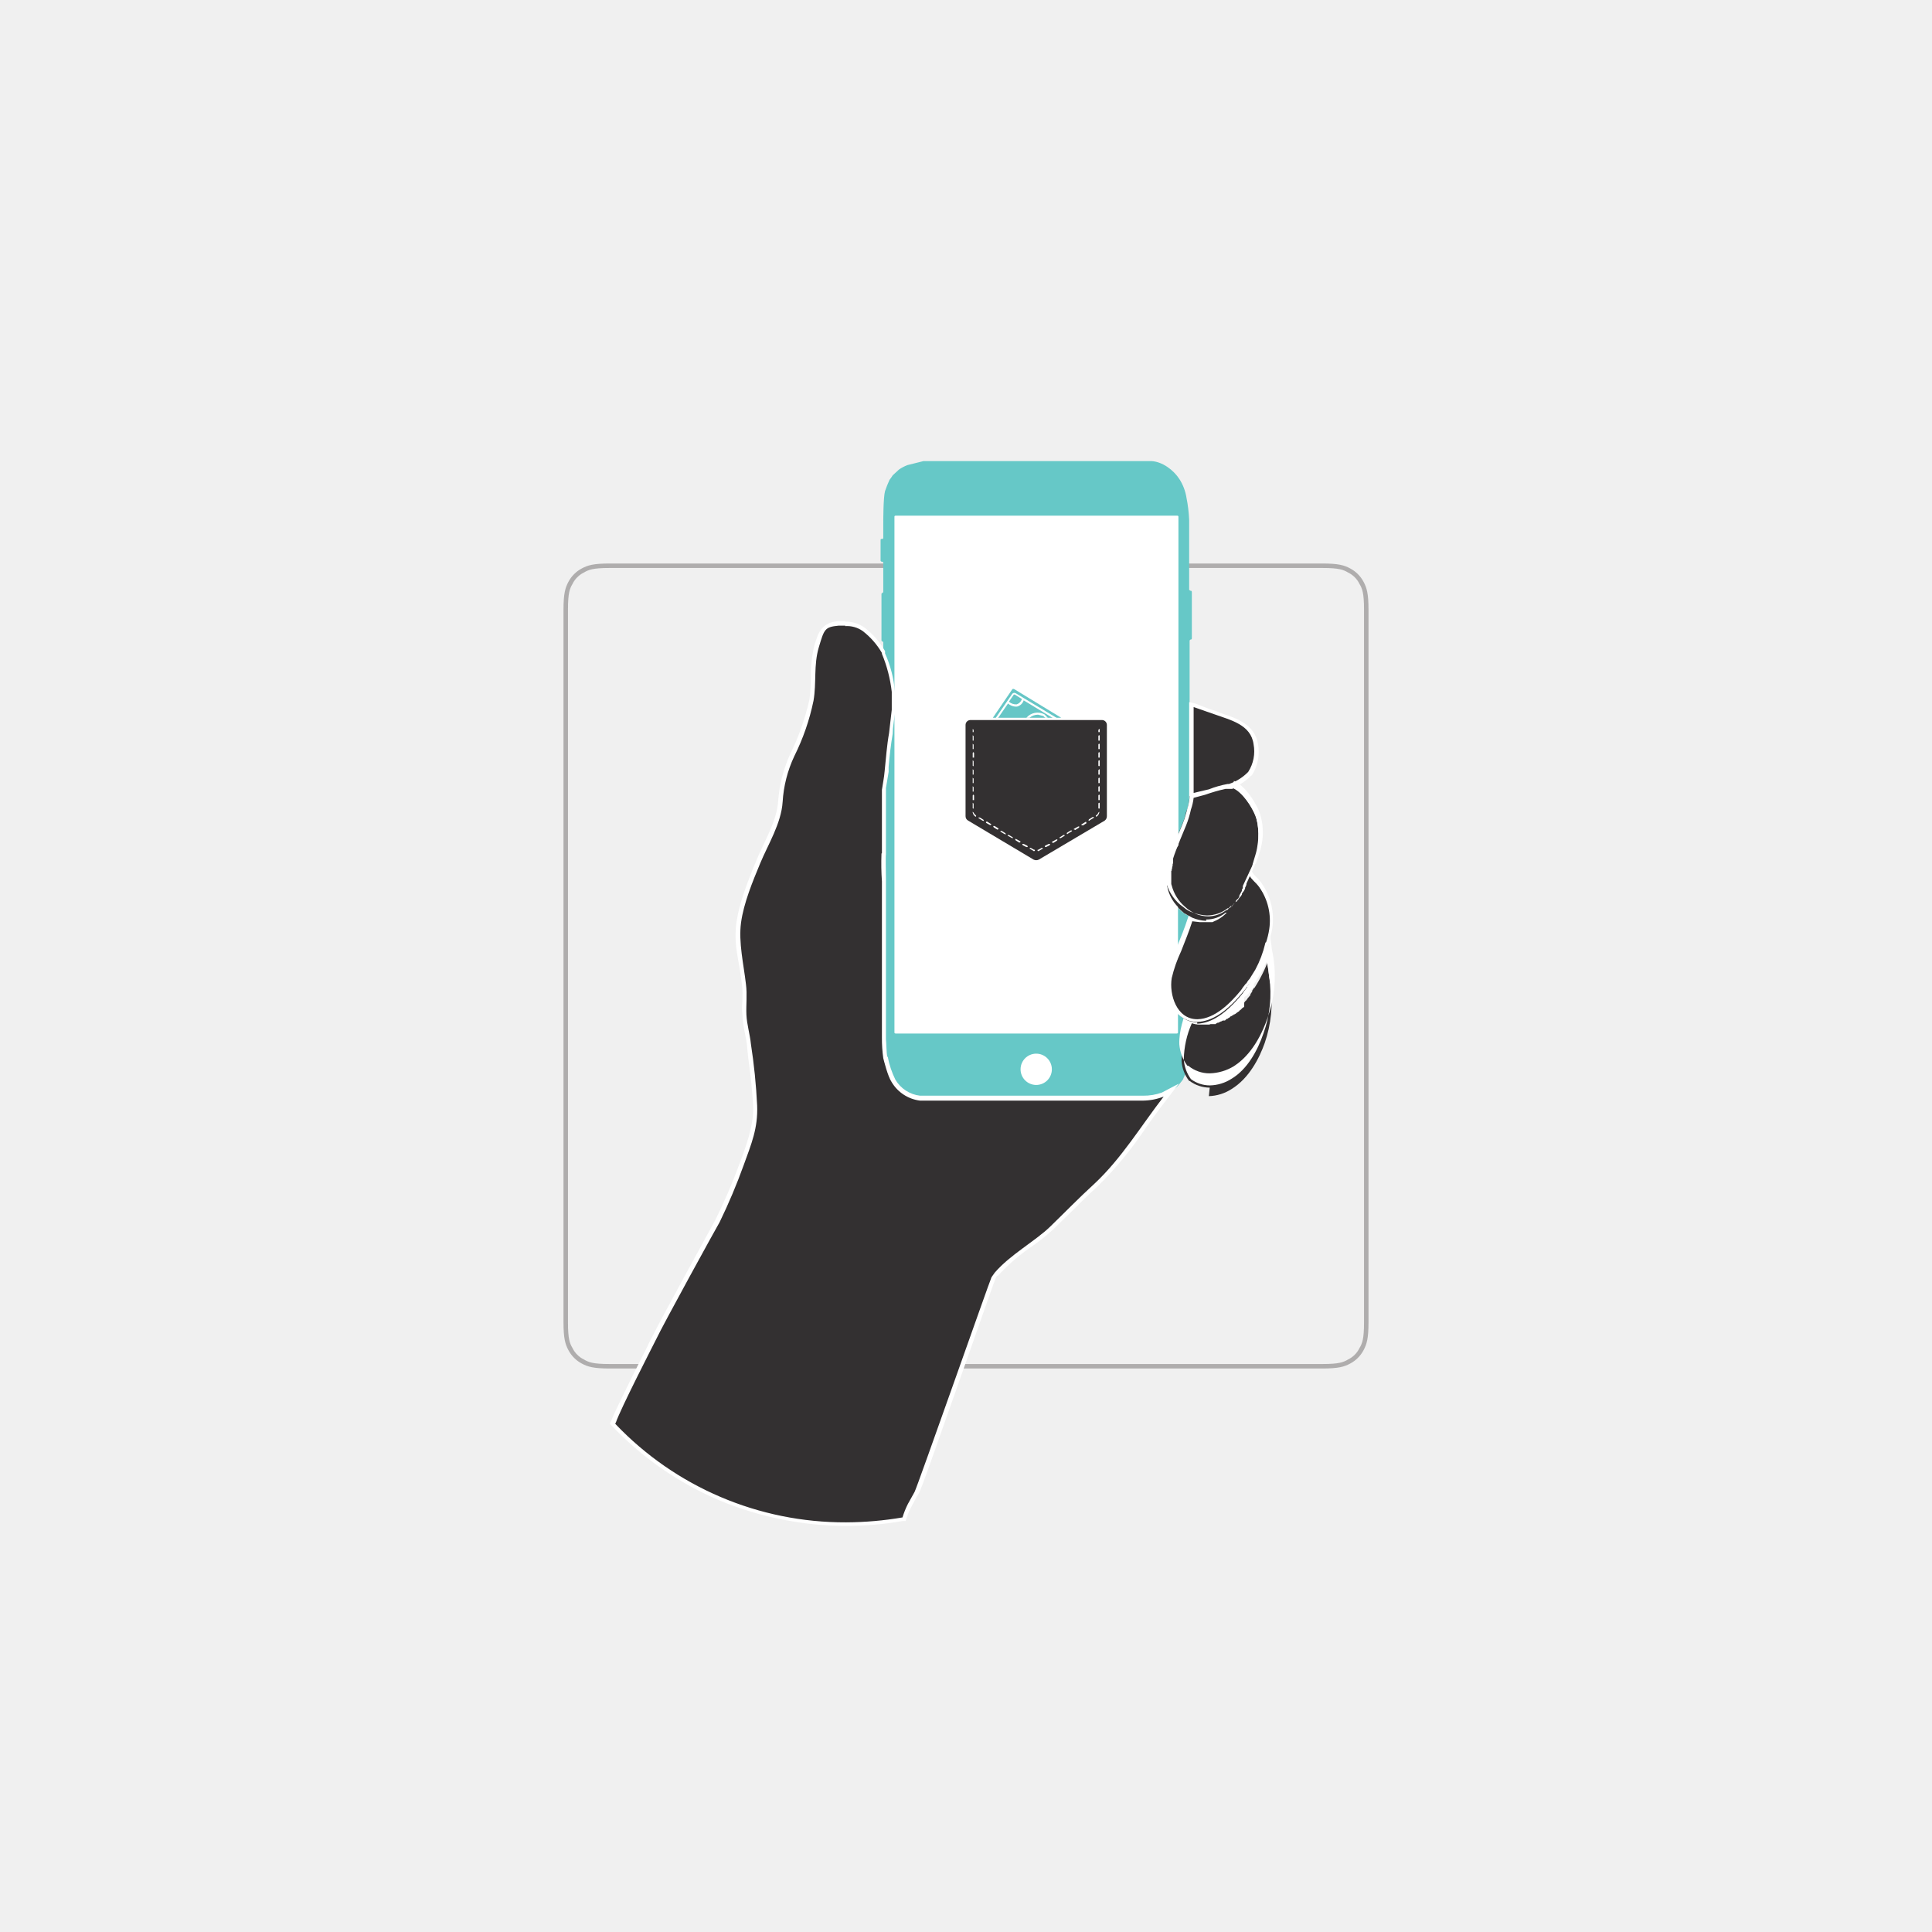
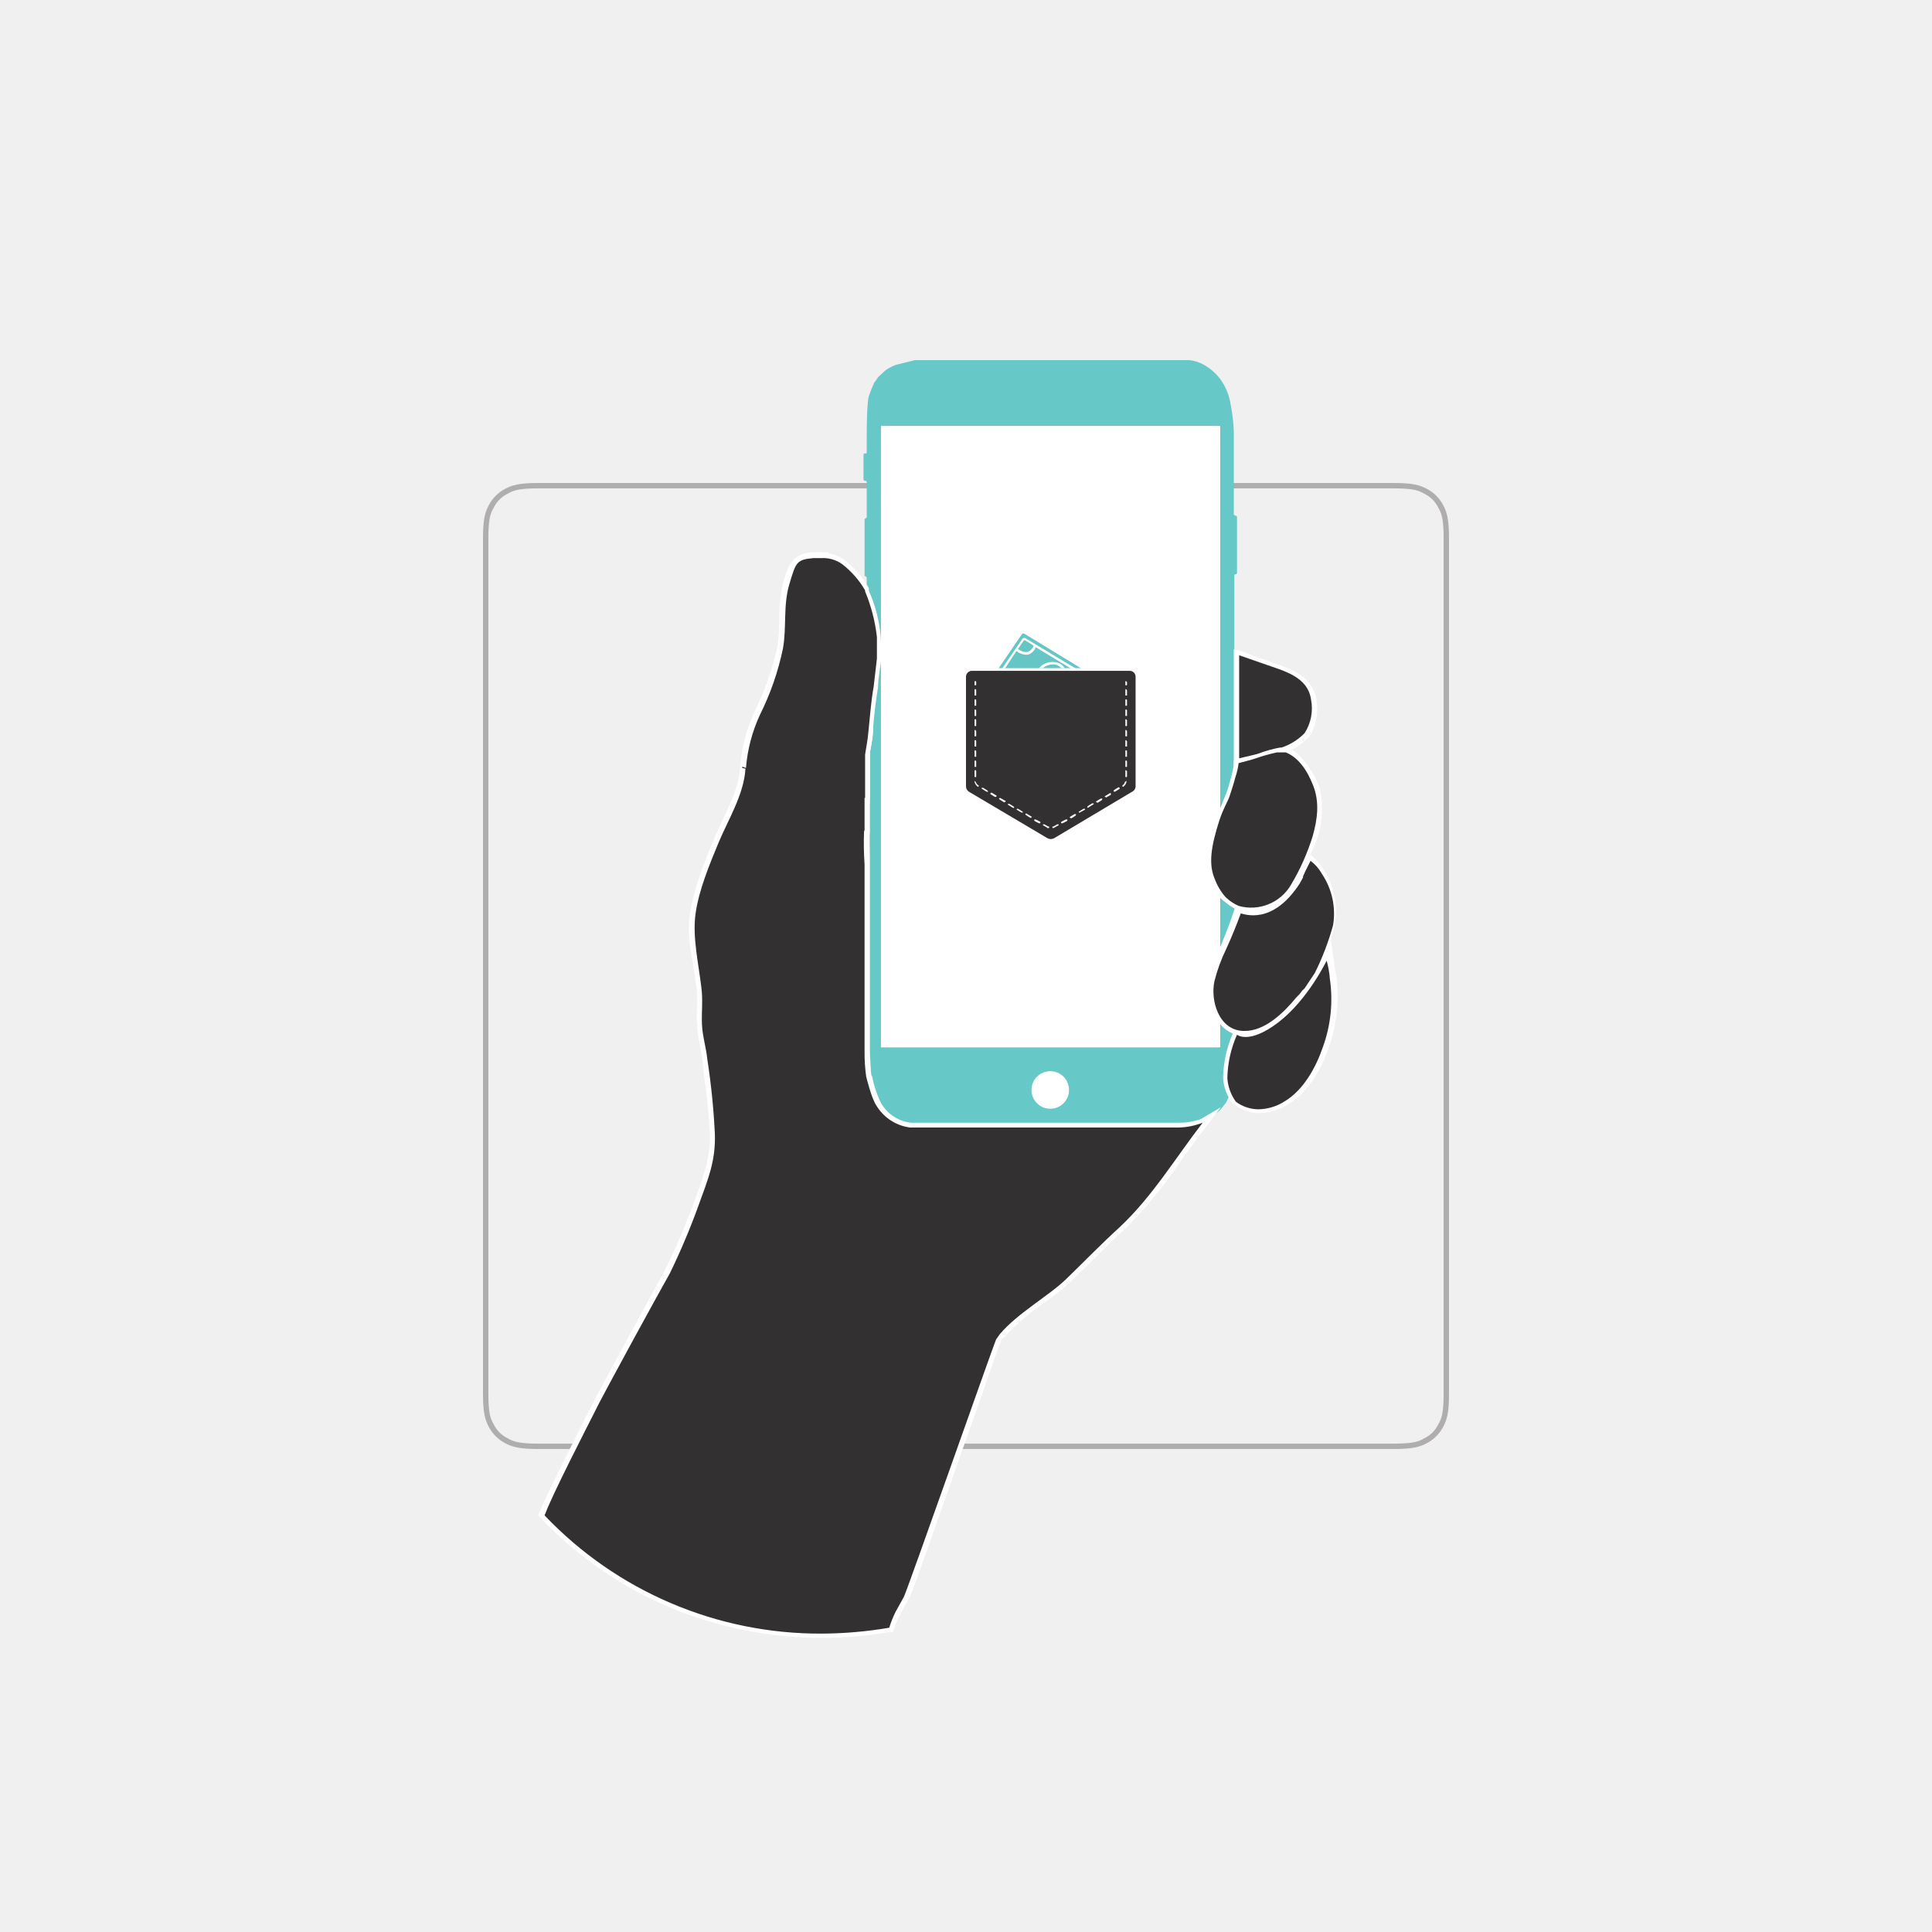
- <svg xmlns="http://www.w3.org/2000/svg" viewBox="0 0 432 432">
-   <path d="M301.9,127.1c-1.3-.7-2.6-1.1-6.2-1.1H136.3c-3.6,0-4.9.4-6.2,1.1a7.2,7.2,0,0,0-3,3c-.7,1.3-1.1,2.6-1.1,6.2V295.7c0,3.6.4,4.9,1.1,6.2a7.2,7.2,0,0,0,3,3c1.3.7,2.6,1.1,6.2,1.1H295.7c3.6,0,4.9-.4,6.2-1.1a7.2,7.2,0,0,0,3-3c.7-1.3,1.1-2.6,1.1-6.2V136.3c0-3.6-.4-4.9-1.1-6.2A7.2,7.2,0,0,0,301.9,127.1ZM305,295.7c0,3.7-.4,4.7-1,5.7a5.5,5.5,0,0,1-2.6,2.6c-1,.6-2,1-5.7,1H136.3c-3.7,0-4.7-.4-5.7-1a5.5,5.5,0,0,1-2.6-2.6c-.6-1-1-2-1-5.7V136.3c0-3.7.4-4.7,1-5.7a5.5,5.5,0,0,1,2.6-2.6c1-.6,2-1,5.7-1H295.7c3.7,0,4.7.4,5.7,1a5.5,5.5,0,0,1,2.6,2.6c.6,1,1,2,1,5.7Z" style="fill:#afadad" />
-   <path d="M265.9,131.9V116.3h0a32.1,32.1,0,0,0-.6-5,10.8,10.8,0,0,0-1.6-4.2c-1.3-2-3.8-3.9-6.3-4H206.5l-3.6.9a8.9,8.9,0,0,0-1.9,1l-1.4,1.3a8.6,8.6,0,0,1-.7,1,25.5,25.5,0,0,0-1,2.5c-.4,1.4-.4,6.6-.4,7.8h0v2.7a.2.2,0,0,1-.2.2h-.2a.2.2,0,0,0-.2.2v4.7l.2.2h.2c.1,0,.2.1.2.3v6.5l-.2.2h0a.2.2,0,0,0-.2.2v10.4a.2.2,0,0,0,.2.2h0l.2.2v2.1h.1a27.9,27.9,0,0,1,2.1,8.5,33.6,33.6,0,0,1-.4,8.4c-.5,3.1-.8,6.2-1.1,9.4l-.6,4.1h-.1v55.4c.1,0,.1,3.3.4,4.6a25.7,25.7,0,0,0,1.9,5.5,8.8,8.8,0,0,0,6.2,4h49.9a12.4,12.4,0,0,0,4.8-.9h.1a4.6,4.6,0,0,0,1.6-1.1,5.7,5.7,0,0,0,1.4-1.3l.7-.9.3-.7c.1-.3.3-.5.4-.8v-.2a5.5,5.5,0,0,1-.6-2.7,15.1,15.1,0,0,1,1.3-6.3h0v-2.8c-1.5-.9-2.7-3.9-3-4.9a10.9,10.9,0,0,1,.3-6.2c.7-2.2,2-4.1,2.8-6.3h0v-5.5c0-.2-.1-.2-.2-.3a1.8,1.8,0,0,1-.9-.4,9.6,9.6,0,0,1-3.9-5.8,12,12,0,0,1,1.7-8,31.4,31.4,0,0,0,2.5-4.4c.8-1.8.4-3.7.7-5.6,0-.3,0-.4.1-.5h0V143.2l.2-.2h.1c.1,0,.2-.1.2-.3V132.4c0-.2-.1-.3-.2-.3h-.1Z" style="fill:#66c8c7" />
-   <circle cx="231.7" cy="239.1" r="3.5" style="fill:#fff" />
-   <path d="M270.5,243.2a7.6,7.6,0,0,1-4.5-1.5h-.1a8.1,8.1,0,0,1-1.7-4.5,21.1,21.1,0,0,1,1.9-8.4l.2-.4h.4l1.5.3h2.1c.1,0,.2,0,.2-.1h2l.5-.2h.1l.3-.2h.5l.2-.2.2-.2h.2l.2-.2.4-.3.3-.3.4-.3.3-.3h.1l.3-.4.4-.3.3-.3.3-.4.3-.3.4-.5.3-.4c.1,0,.3-.3.3-.3l.2-.3.6-.7v-.2l.4-.6v-.2l.4-.6h.1a32.4,32.4,0,0,0,2.2-4l.7-1.6.2,1.7c.1.5.1,1,.2,1.5l.3,1.7a28.4,28.4,0,0,1-1.3,13c-1.2,3.4-3.5,7.9-7.4,10.3a9.9,9.9,0,0,1-5.1,1.6Z" style="fill:#333031" />
-   <path d="M283.3,215.2a30.6,30.6,0,0,1,.5,3.2,26.1,26.1,0,0,1-1.3,12.7c-1.3,3.8-3.6,8-7.1,10.1a9.3,9.3,0,0,1-4.9,1.5,7.1,7.1,0,0,1-4.2-1.4,8.4,8.4,0,0,1-1.6-4.4,20.8,20.8,0,0,1,1.8-8.1,5.1,5.1,0,0,0,1.7.3h2.3c0-.1.1-.1.2-.1h1.1a.1.1,0,0,1,.1-.1l.3-.2h.2l.3-.2c.1,0,.1,0,.1-.1l.4-.2h.1l.3-.2h.4l.2-.2h.2l.2-.2h.2l.2-.2c.1,0,.1-.1.2-.2h.2l.2-.2h.2a.2.2,0,0,1,.2-.2h.1l.4-.3h0l.4-.3h.1l.2-.3h.1l.2-.2.2-.2.2-.2h.1l.2-.2V223l.2-.2h.1l.2-.2h.1l.2-.3h.1l.2-.3.6-.8h.1l.4-.6V220l.5-.6v-.2a19.4,19.4,0,0,0,2.2-4m.5-3.6-1.4,3.2a18.6,18.6,0,0,1-2.1,3.9h-.1a2.1,2.1,0,0,1-.4.6h-.1a2.1,2.1,0,0,1-.4.6h-.1l-.5.7-.3.3h-.1l-.2.2H278v.2h-.1l-.2.2h-.1l-.2.2-.2.2v.2h-.2a.2.2,0,0,1-.2.2h-.1c-.1,0-.1.1-.2.2h-.1l-.4.3h0l-.3.3h-.1l-.3.3H275a.2.2,0,0,0-.2.2h-.2l-.2.2h-.2l-.2.2h-.9l-.3.2h-.1l-.4.2h0l-.4.2h-3.7l-1.3-.2-.9-.3-.4.8c-.9,2.6-2,5.5-1.9,8.6a9.2,9.2,0,0,0,1.8,4.8h.2a7.4,7.4,0,0,0,4.8,1.7,10.9,10.9,0,0,0,5.4-1.6c2.2-1.4,5.3-4.4,7.5-10.7a27.8,27.8,0,0,0,1.4-13.2l-.3-1.7a7.8,7.8,0,0,1-.2-1.4l-.5-3.5Z" style="fill:#fff" />
-   <path d="M266.4,157.4l.6.2,3.5,1.2,1.2.5,1.3.4c3.3,1.2,7.2,2.5,7.8,6.6a9.3,9.3,0,0,1-1.3,6.6h-.1a12.6,12.6,0,0,1-4.4,2.8h-.4a21.4,21.4,0,0,0-3.4.9l-.7.2-3.5.9h-.6Z" style="fill:#333031" />
-   <path d="M266.9,158.1l4.6,1.6c3.6,1.3,8.2,2.3,8.8,6.7a8.5,8.5,0,0,1-1.2,6.2,10.8,10.8,0,0,1-4.3,2.7h-.3a22.1,22.1,0,0,0-4.2,1.2l-3.4.8V158.1m-1-1.3v21.8l1.2-.2,3.5-.9.7-.2a21.9,21.9,0,0,1,3.4-1h.5a11.7,11.7,0,0,0,4.6-2.9h.1a9.8,9.8,0,0,0,1.4-7c-.7-4.4-4.8-5.8-8.2-6.9l-1.2-.5-1.3-.4-3.4-1.3-1.3-.3Z" style="fill:#fff" />
-   <path d="M267.7,228.6a5.7,5.7,0,0,1-4.3-2,10.3,10.3,0,0,1-1.8-7.8,22.4,22.4,0,0,1,1.6-5,11.7,11.7,0,0,0,.5-1.1c.9-2.3,1.7-4.4,2.5-6.7v-.4h.5l1.6.3h.3v0h2.6c2.6-1.1,4.3-3.7,5.4-5.9l.6-1.1v-.2a3.6,3.6,0,0,1,.4-.9l.4-.9.5-1.2.4-.8.5.8a5.3,5.3,0,0,0,1.2,1.5,7.5,7.5,0,0,1,1.2,1.4,13,13,0,0,1,2.3,9.6,19.8,19.8,0,0,1-.6,2.6l-.2.6h-.2a21.4,21.4,0,0,1-2.2,5.9,15.9,15.9,0,0,1-1.3,2.2l-.4-.2.4.3-.7.9v.2l-.7.9h0l-.4.6c-3.6,4.4-6.9,6.6-10.1,6.7Z" style="fill:#333031" />
-   <path d="M279.2,195.5c.5,1,1.9,2.1,2.4,2.9a13,13,0,0,1,2.2,9.4,17.4,17.4,0,0,1-.7,2.9c-.1,0-.2.1-.2.3a23.9,23.9,0,0,1-2.2,5.8h0l-1.3,2.1h0a3.6,3.6,0,0,0-.7,1h-.1l-.7.9h0l-.4.6c-2.3,2.8-5.8,6.4-9.7,6.5h-.1c-4.6,0-6.3-5.5-5.7-9.2a30.4,30.4,0,0,1,2.1-6c.9-2.3,1.8-4.5,2.5-6.7l1.7.2h2.8l.4-.2c2.7-1.1,4.4-3.6,5.7-6.1l.5-1.1v-.2l.4-.9h0a20,20,0,0,1,1-2.1m-.2-2-.7,1.6a6.1,6.1,0,0,0-.5,1.2l-.5.9a3.6,3.6,0,0,1-.4.9h-.1a3.1,3.1,0,0,1-.5,1c-2.1,4.1-3.9,5.2-5.2,5.7h-2.7a8,8,0,0,1-1.5-.3l-.9-.2-.3.9c-.7,2.2-1.6,4.4-2.5,6.6a6.1,6.1,0,0,1-.5,1.2,26.6,26.6,0,0,0-1.6,5,10.5,10.5,0,0,0,2,8.2,6,6,0,0,0,4.6,2.2h.1c3.3-.1,6.7-2.3,10.4-6.9l.5-.6.7-1h.1l.7-1h0l1.3-2.2a25.6,25.6,0,0,0,2.3-5.9h.1v-.7a13.4,13.4,0,0,0,.7-2.7,14,14,0,0,0-2.4-10,7.5,7.5,0,0,0-1.2-1.4A5.3,5.3,0,0,1,280,195l-1-1.5Z" style="fill:#fff" />
-   <path d="M269.7,205.9a8.7,8.7,0,0,1-3.1-.7l-1.8-1-.8-.7a9.5,9.5,0,0,1-3-4.9.6.6,0,0,0-.1-.4v-.4h0V195c.1,0,.1-.4.1-.4v-.3a2.3,2.3,0,0,1,.1-.4v-.3a2.3,2.3,0,0,0,.1-.4v-.8a2247732400877.4,2247732400877.4,0,0,0,.2-.6c.7-2,2.7-6.9,2.9-7.4a11.3,11.3,0,0,0,.8-2.4,3.6,3.6,0,0,1,.4-1.1,17.2,17.2,0,0,0,.5-2.6V178h.3l2.6-.7.8-.3,3.8-1h.3l1-.2h.6c2.4,1.1,4.5,4.5,5.3,6.5s1,5.9.1,9.1l-.3,1a5.8,5.8,0,0,0-.5,1.4h0a27.2,27.2,0,0,0-1.1,2.5l-.9,2v.2l-.2.3-.2.4v.2l-.3.6v.2l-.2.4v.2l-.3.5h-.1l-.4.5v.2l-.3.4h-.1l-.5.5v.2l-.4.3v.2l-.5.5H274a6.6,6.6,0,0,1-4.3,1.5Z" style="fill:#333031" />
-   <path d="M275.6,176.2c2.2.9,4.3,4.2,5.1,6.2s1,5.6,0,8.8c-.2.7-.5,1.6-.7,2.4l-2.1,4.5v.5l-.2.3v.3l-.3.5a.3.3,0,0,1-.1.2l-.2.4v.2l-.3.5h-.1l-.4.5v.2l-.3.4h-.1l-.4.5h-.1l-.4.4h-.1l-.5.5h-.2a6.7,6.7,0,0,1-4,1.4,7.2,7.2,0,0,1-2.9-.6h0a9.5,9.5,0,0,1-1.7-1h0l-.7-.6a9.3,9.3,0,0,1-2.9-4.7c0-.1-.1-.2-.1-.4V196h0v-.3h0v-1h.1v-.3h0c0-.1.1-.2.1-.3h0v-.2h0c0-.1.1-.2.1-.3h0v-.3h0c0-.1.1-.2.1-.4h0V192c.6-2,2.7-6.9,2.9-7.4a21.5,21.5,0,0,0,1.1-3.6,12.2,12.2,0,0,0,.6-2.6l2.6-.7a38.1,38.1,0,0,1,4.5-1.3h1.7m.1-1h-.6l-1,.2h-.3l-3.8,1.1-.9.3-2.5.6h-.7v.7a13.7,13.7,0,0,1-.5,2.5l-.3,1.1a16.9,16.9,0,0,1-.8,2.4c-.2.5-2.3,5.4-2.9,7.5-.1,0-.1.1-.1.2h0a.4.4,0,0,0-.1.3h0c-.1.1-.1.2-.1.4h-.1v.3h-.1v.3h-.1v.3h0a.4.4,0,0,0-.1.3h0v.3h0v.3h-.1v.3h0v.2h0v.2c-.1,0-.1.1-.1.2h0v.4h0v.2h0v.3h0a.8.8,0,0,0,.1.4v.4a10,10,0,0,0,3.2,5.2l.8.6a5.2,5.2,0,0,0,1.9,1.1h0a9.8,9.8,0,0,0,3.3.7,7.6,7.6,0,0,0,4.6-1.6h.2l.5-.5h.2l.4-.4h.1l.5-.6h.1l.3-.4h0a.1.1,0,0,0,.1-.1l.4-.6h.1l.3-.5v-.2l.3-.4h0a.1.1,0,0,1,.1-.1l.3-.6v-.2h0l.2-.4c0-.1.1-.2.1-.3v-.2h0l.9-2a27.2,27.2,0,0,0,1.1-2.5h.1a12.1,12.1,0,0,1,.5-1.4l.3-1a13.8,13.8,0,0,0-.1-9.4c-.9-2.1-3.1-5.6-5.6-6.7Z" style="fill:#fff" />
-   <path d="M189.2,341a71.7,71.7,0,0,1-52-22.2l-.2-.2a4.2,4.2,0,0,0,.2-.6c.9-2.5,5.6-11.9,7.9-16.4a20.7,20.7,0,0,0,1.1-2.2c1.6-3.2,13.6-25.1,14.3-26.2,1.7-3.8,3.8-8.2,5.4-12.8a7.5,7.5,0,0,0,.5-1.6c1.4-3.8,2.6-7.1,2.4-11.5a99,99,0,0,0-1-10.7l-.3-3a27.4,27.4,0,0,0-.5-2.8c-.2-1.2-.5-2.5-.6-3.8v-2.9a25.4,25.4,0,0,0,0-3.9l-.6-3.5c-.5-3.5-1.1-7-.6-10.4s2.3-8.3,3.8-12.1a5,5,0,0,0,.5-1.3l1.8-4c1.5-3,3-6.2,3.2-9.6a29.7,29.7,0,0,1,2.7-10.3c1.6-3.7,3.5-8.1,4.2-12.3a29.2,29.2,0,0,0,.4-5.1,27.6,27.6,0,0,1,.8-6.9c.8-2.6,1.4-4.9,4.8-5.2H189a6.6,6.6,0,0,1,4.2,1.2,17.8,17.8,0,0,1,4.4,5h0v.3a26.1,26.1,0,0,1,2.2,8.5c.1,1.4.1,2.8.1,4.1l-.3,2.9-.3,2.4q-.6,3.8-.9,7.5v1c-.1,1.2-.4,2.4-.6,3.6V191c-.1.8,0,4.8,0,5.8h0V232h0c.1.1.1.2.1.4a18,18,0,0,0,.3,4v.2a20.3,20.3,0,0,0,1.8,5.2c1.1,1.7,3.4,3.7,5.9,3.8h49.9a13.1,13.1,0,0,0,4.4-.8l1.9-1-1.3,1.7c-1.6,2-3.1,4.2-4.6,6.3-3.3,4.6-6.7,9.3-11,13.3l-5.4,5.2-4.5,4.3a56.2,56.2,0,0,1-5.3,4.4,36.9,36.9,0,0,0-7,6l-.7.8-4.4,12.4c-8,22.7-12.4,35.1-12.7,35.6a18.2,18.2,0,0,0-1.5,2.7,19.4,19.4,0,0,0-1.3,3v.2h-.2A76.9,76.9,0,0,1,189.2,341Z" style="fill:#333031" />
-   <path d="M189,140a6.1,6.1,0,0,1,3.9,1.1,16.9,16.9,0,0,1,4.3,4.9v.2h0a31.3,31.3,0,0,1,2.2,8.5v4l-.6,5.2c-.5,2.8-.7,5.7-1,8.6-.1,1.3-.4,2.7-.6,4.1h0v14.1c0,.1-.1.1-.1.2a58.5,58.5,0,0,0,.1,6.2V232a31.5,31.5,0,0,0,.3,4.6c.1.4,1,4.1,1.9,5.4a8.6,8.6,0,0,0,6.3,4.1h49.9a13.1,13.1,0,0,0,4.6-.9c-5.1,6.6-9.4,13.8-15.5,19.5-3.4,3.1-6.6,6.4-9.9,9.6s-9,6.3-12.4,10.3l-.7,1c-.4.8-16.7,47.2-17.2,48l-1.5,2.7a18.8,18.8,0,0,0-1.2,3,76.6,76.6,0,0,1-12.6,1.1,70.8,70.8,0,0,1-51.6-22c0-.1,0-.3.1-.3,1.1-3.2,8.2-17,9-18.6,1.5-3.2,13.7-25.4,14.2-26.2a128.9,128.9,0,0,0,5.4-12.8c1.7-4.7,3.2-8.2,3-13.3a131.7,131.7,0,0,0-1.4-13.8c-.2-2.1-.9-4.3-1-6.5s.2-4.5-.1-6.8c-.5-4.4-1.7-9.4-1.1-13.8s2.6-9.2,4.3-13.3,4.7-8.9,5-13.7a27.9,27.9,0,0,1,2.6-10.2,50.7,50.7,0,0,0,4.3-12.4c.7-4,0-8,1.2-12s1.3-4.5,4.4-4.8H189m0-1h-1.6c-3.8.3-4.5,2.8-5.3,5.4a29.2,29.2,0,0,0-.8,7.1,40.7,40.7,0,0,1-.3,5,55.1,55.1,0,0,1-4.3,12.2,30.7,30.7,0,0,0-2.7,10.5c-.2,3.3-1.7,6.4-3.1,9.4-.6,1.3-1.3,2.7-1.8,4l-.6,1.4c-1.5,3.8-3.2,8.1-3.8,12.2s.1,7,.7,10.5c.2,1.2.3,2.3.5,3.5s.1,2.4.1,3.8a14,14,0,0,0,0,2.9,23,23,0,0,0,.5,3.9c.2,1,.4,1.9.5,2.8l.3,3c.5,3.5.9,7.2,1.1,10.7s-1,7.4-2.4,11.3l-.6,1.6a125.5,125.5,0,0,1-5.4,12.6c-.8,1.5-12.7,23.1-14.2,26.3a21.1,21.1,0,0,0-1.1,2.2c-2.3,4.5-7,13.9-8,16.4v.2h-.1l-.2.6.4.4a72,72,0,0,0,24.1,16.7,74.1,74.1,0,0,0,28.3,5.7,75.9,75.9,0,0,0,12.7-1.1h.6l.2-.6a13.9,13.9,0,0,1,1.2-2.8c.5-.9.9-1.8,1.5-2.7s3.3-8.8,12.8-35.7c2.2-6.2,4-11.5,4.4-12.4s.3-.5.6-.7a43.6,43.6,0,0,1,6.8-6,45.3,45.3,0,0,0,5.5-4.3l4.5-4.4c1.7-1.7,3.5-3.5,5.4-5.2a82.5,82.5,0,0,0,11-13.4c1.5-2,3-4.2,4.6-6.2l2.6-3.4-3.8,2a12,12,0,0,1-4.2.7H205.7a7.4,7.4,0,0,1-5.5-3.6,19.9,19.9,0,0,1-1.7-5.1h-.1c-.2-.8-.2-3.2-.3-3.9V232h0V196.5h0c0-1.3-.1-4.8,0-5.5h0V176.2l.6-3.6v-1.1c.2-2.5.5-5,.9-7.4h0a16.4,16.4,0,0,1,.2-2.3c.1-1,.3-1.9.4-2.9h0c0-1.4,0-2.8-.1-4.2a26,26,0,0,0-2.2-8.6h0v-.5a17.5,17.5,0,0,0-4.5-5.2A7.1,7.1,0,0,0,189,139Z" style="fill:#fff" />
-   <line x1="232" y1="170.1" x2="232" y2="166.2" style="fill:none;stroke:#fff;stroke-linecap:round;stroke-miterlimit:10;stroke-width:8.623px" />
-   <line x1="232" y1="180.2" x2="232" y2="176.3" style="fill:none;stroke:#fff;stroke-linecap:round;stroke-miterlimit:10;stroke-width:8.623px" />
-   <line x1="235.2" y1="173.2" x2="239" y2="173.2" style="fill:none;stroke:#fff;stroke-linecap:round;stroke-miterlimit:10;stroke-width:8.623px" />
-   <line x1="225" y1="173.2" x2="228.9" y2="173.2" style="fill:none;stroke:#fff;stroke-linecap:round;stroke-miterlimit:10;stroke-width:8.623px" />
-   <line x1="232" y1="189.6" x2="232" y2="176.3" style="fill:none;stroke:#fff;stroke-linecap:round;stroke-miterlimit:10;stroke-width:8.623px" />
-   <line x1="228.9" y1="173.2" x2="225" y2="173.2" style="fill:none;stroke:#fff;stroke-linecap:round;stroke-miterlimit:10;stroke-width:8.623px" />
-   <line x1="239" y1="173.2" x2="235.2" y2="173.2" style="fill:none;stroke:#fff;stroke-linecap:round;stroke-miterlimit:10;stroke-width:8.623px" />
-   <line x1="232" y1="170.1" x2="232" y2="156.8" style="fill:none;stroke:#fff;stroke-linecap:round;stroke-miterlimit:10;stroke-width:8.623px" />
-   <path d="M263.4,214.1V202.8a9,9,0,0,1-2.4-4.5,12,12,0,0,1,1.7-8l.7-1.2h.1V115.5c0-.1-.1-.2-.3-.2H200.3c-.2,0-.3.1-.3.2V230.9c0,.1.1.2.3.2h62.8c.2,0,.3-.1.3-.2v-4.6C260.6,223,261.5,217.7,263.4,214.1Z" style="fill:#fff" />
-   <path d="M247.5,182.5V162.1a1.1,1.1,0,0,0-1.1-1.1H217a1.1,1.1,0,0,0-1.1,1.1v20.4a1.1,1.1,0,0,0,.6,1l14.6,8.7a1.3,1.3,0,0,0,1.2,0l14.7-8.7A1.2,1.2,0,0,0,247.5,182.5Z" style="fill:#333031" />
-   <path d="M245.8,163.7h-.2v-.5l.2-.2c.1,0,.1.1.1.2v.5Z" style="fill:#fff" />
-   <path d="M231.2,190.3h0c-.1,0-.2,0-.2-.1l-.7-.4c-.1,0-.1-.1,0-.2h.2l.7.4h.1c.1,0,.1.1.1.2S231.3,190.3,231.2,190.3Zm1,0c-.1,0-.2,0-.2-.1s0-.2.1-.2h.1l.7-.4h.2c.1.1.1.2,0,.2l-.7.4c0,.1-.1.1-.2.1Zm-2.6-.9h-.1l-.8-.4a.4.4,0,0,1-.1-.3h.3l.8.4a.4.4,0,0,1,.1.3Zm4.2,0h-.1a.2.2,0,0,1,0-.3l.8-.4h.3a.4.4,0,0,1-.1.3l-.8.4Zm-5.8-1h-.1l-.8-.5a.4.4,0,0,1-.1-.3h.2l.9.5a.1.1,0,0,1,0,.2Zm7.4,0h-.1a.1.1,0,0,1,0-.2l.9-.5h.2c.1.1,0,.2-.1.3l-.8.5Zm-9.1-1h0l-.9-.5a.1.1,0,0,1,0-.2h.2l.8.5c.1,0,.1.2.1.2Zm10.8,0h-.2s0-.2.1-.2l.8-.5h.2c.1.1.1.2,0,.2l-.8.5Zm-12.4-.9h-.1l-.8-.5c-.1,0-.1-.1-.1-.2h.3l.8.5a.4.4,0,0,1,.1.3Zm14,0h-.1a.2.2,0,0,1,0-.3l.8-.5h.3c0,.1,0,.2-.1.2l-.8.5Zm-15.6-1H223l-.8-.5a.4.4,0,0,1-.1-.3h.3l.8.5c.1,0,.1.1,0,.2Zm17.2,0h-.1a.1.1,0,0,1,0-.2l.9-.5h.2c.1.1,0,.2-.1.3l-.8.5Zm-18.9-1h0l-.9-.5s-.1-.2,0-.2.1-.2.2-.1l.8.5c.1,0,.2.1.1.2Zm20.6,0h-.2c0-.1,0-.2.1-.2l.8-.5c.1-.1.2,0,.2.1s.1.1,0,.2l-.8.5Zm-22.2-1h-.1l-.8-.5c-.1,0-.1-.1-.1-.2h.3l.8.5a.4.4,0,0,1,.1.3Zm23.8,0h-.2a.4.4,0,0,1,.1-.3l.8-.5h.3c0,.1,0,.2-.1.2l-.8.5Zm-25.4-.9h-.1a1.5,1.5,0,0,1-.6-.9v-.2l.2.2a1.5,1.5,0,0,0,.5.6.2.2,0,0,1,0,.3Zm27,0h-.1a.2.2,0,0,1,0-.3c.3-.1.4-.4.5-.6l.2-.2v.2a1.5,1.5,0,0,1-.6.9Zm-27.6-1.8a.1.1,0,0,1-.1-.1v-1.2l.2.2v1C217.8,180.8,217.7,180.8,217.6,180.8Zm28.2,0c-.1,0-.2,0-.2-.1v-1a.2.2,0,0,1,.2-.2c.1,0,.1.1.1.2v1C245.9,180.8,245.9,180.8,245.8,180.8Zm-28.2-1.9h-.1v-1a.3.3,0,0,1,.1-.2.2.2,0,0,1,.2.2v1Zm28.2,0h-.2v-1a.2.2,0,0,1,.2-.2c.1,0,.1.1.1.2v1ZM217.6,177h-.1v-1.2l.2.2v1Zm28.2,0h-.2v-1a.2.2,0,0,1,.2-.2c.1,0,.1.1.1.2v1Zm-28.2-1.9h-.1v-1.2l.2.2v1Zm28.2,0h-.2v-1a.2.2,0,0,1,.2-.2c.1,0,.1.1.1.2v1Zm-28.2-1.9h-.1v-1.2l.2.2v1Zm28.2,0h-.2v-1l.2-.2c.1,0,.1.1.1.2v1Zm-28.2-1.9a.1.1,0,0,1-.1-.1V170l.2.2v1C217.8,171.3,217.7,171.3,217.6,171.3Zm28.2,0c-.1,0-.2,0-.2-.1v-1a.2.2,0,0,1,.2-.2c.1,0,.1.1.1.2v1C245.9,171.3,245.9,171.3,245.8,171.3Zm-28.2-1.9h-.1v-1a.3.3,0,0,1,.1-.2.2.2,0,0,1,.2.2v1Zm28.2,0h-.2v-1a.2.2,0,0,1,.2-.2c.1,0,.1.1.1.2v1Zm-28.2-1.9h-.1v-1.2l.2.2v1Zm28.2,0h-.2v-1a.2.2,0,0,1,.2-.2c.1,0,.1.1.1.2v1Zm-28.2-1.9h-.1v-1.2l.2.2v1Zm28.2,0h-.2v-1a.2.2,0,0,1,.2-.2c.1,0,.1.1.1.2v1Z" style="fill:#fff" />
-   <path d="M217.6,163.7h-.1v-.7l.2.2v.5Z" style="fill:#fff" />
-   <path d="M237.3,160.5l-10.5-6.4c-.2-.1-.4-.1-.5.1l-4.3,6.3Z" style="fill:#66c6c6" />
-   <path d="M233.5,159.7a3.3,3.3,0,0,0-4,.8h.7a3,3,0,0,1,1.9-.7l1.2.3.4.4h.6Z" style="fill:#fff" />
-   <path d="M223.2,160.5l2.2-3.2a2.7,2.7,0,0,0,1.6.7h.4a2.1,2.1,0,0,0,1.5-1.4l6.6,4h.9l-9.3-5.6a.6.6,0,0,0-.8.2l-3.7,5.4Zm3.5-5.2h.2l1.6,1a1.8,1.8,0,0,1-1.2,1.2,2.4,2.4,0,0,1-1.7-.6Z" style="fill:#fff" />
+ <svg xmlns="http://www.w3.org/2000/svg" viewBox="0 0 360 360">
+   <path d="M265.9,91.1c-1.3-.7-2.6-1.1-6.2-1.1H100.3c-3.6,0-4.9.4-6.2,1.1a7.2,7.2,0,0,0-3,3c-.7,1.3-1.1,2.6-1.1,6.2V259.7c0,3.6.4,4.9,1.1,6.2a7.2,7.2,0,0,0,3,3c1.3.7,2.6,1.1,6.2,1.1H259.7c3.6,0,4.9-.4,6.2-1.1a7.2,7.2,0,0,0,3-3c.7-1.3,1.1-2.6,1.1-6.2V100.3c0-3.6-.4-4.9-1.1-6.2A7.2,7.2,0,0,0,265.9,91.1ZM269,259.7c0,3.7-.4,4.7-1,5.7a5.5,5.5,0,0,1-2.6,2.6c-1,.6-2,1-5.7,1H100.3c-3.7,0-4.7-.4-5.7-1a5.5,5.5,0,0,1-2.6-2.6c-.6-1-1-2-1-5.7V100.3c0-3.7.4-4.7,1-5.7A5.5,5.5,0,0,1,94.6,92c1-.6,2-1,5.7-1H259.7c3.7,0,4.7.4,5.7,1a5.5,5.5,0,0,1,2.6,2.6c.6,1,1,2,1,5.7Z" style="fill:#afadad" />
+   <path d="M229.9,95.9V80.3h0a32.1,32.1,0,0,0-.6-5,10.8,10.8,0,0,0-1.6-4.2c-1.3-2-3.8-3.9-6.3-4H170.5l-3.6.9a8.9,8.9,0,0,0-1.9,1l-1.4,1.3a8.6,8.6,0,0,1-.7,1,25.5,25.5,0,0,0-1,2.5c-.4,1.4-.4,6.6-.4,7.8h0v2.7a.2.2,0,0,1-.2.2h-.2a.2.2,0,0,0-.2.2v4.7l.2.2h.2c.1,0,.2.1.2.3v6.5l-.2.2h0a.2.2,0,0,0-.2.2v10.4a.2.2,0,0,0,.2.2h0l.2.2v2.1h.1a27.9,27.9,0,0,1,2.1,8.5,33.6,33.6,0,0,1-.4,8.4c-.5,3.1-.8,6.2-1.1,9.4l-.6,4.1h-.1v55.4c.1,0,.1,3.3.4,4.6a25.7,25.7,0,0,0,1.9,5.5,8.8,8.8,0,0,0,6.2,4h49.9a12.4,12.4,0,0,0,4.8-.9h.1a4.6,4.6,0,0,0,1.6-1.1,5.7,5.7,0,0,0,1.4-1.3l.7-.9.3-.7.4-.8v-.2a5.5,5.5,0,0,1-.6-2.7,15.1,15.1,0,0,1,1.3-6.3h0v-2.8c-1.5-.9-2.7-3.9-3-4.9a10.9,10.9,0,0,1,.3-6.2c.7-2.2,2-4.1,2.8-6.3h0v-5.5c0-.2-.1-.2-.2-.3a1.8,1.8,0,0,1-.9-.4,9.6,9.6,0,0,1-3.9-5.8,12,12,0,0,1,1.7-8,31.4,31.4,0,0,0,2.5-4.4c.8-1.8.4-3.7.7-5.6,0-.3,0-.4.1-.5h0V107.2a.2.2,0,0,1,.2-.2h.1c.1,0,.2-.1.2-.3V96.4c0-.2-.1-.3-.2-.3h-.1Z" style="fill:#66c8c7" />
+   <circle cx="195.7" cy="203.1" r="3.5" style="fill:#fff" />
+   <path d="M230.4,121.4l.6.2,3.5,1.2,1.2.5,1.3.4c3.3,1.2,7.2,2.5,7.8,6.6a9.3,9.3,0,0,1-1.3,6.6h-.1a12.6,12.6,0,0,1-4.4,2.8h-.4a21.4,21.4,0,0,0-3.4.9l-.7.2-3.5.9h-.6Z" style="fill:#333031" />
+   <path d="M230.9,122.1l4.6,1.6c3.6,1.3,8.2,2.3,8.8,6.7a8.5,8.5,0,0,1-1.2,6.2,10.8,10.8,0,0,1-4.3,2.7h-.3a22.1,22.1,0,0,0-4.2,1.2l-3.4.8V122.1m-1-1.3v21.8l1.2-.2,3.5-.9.7-.2a21.9,21.9,0,0,1,3.4-1h.5a11.7,11.7,0,0,0,4.6-2.9h.1a9.8,9.8,0,0,0,1.4-7c-.7-4.4-4.8-5.8-8.2-6.9l-1.2-.5-1.3-.4-3.4-1.3-1.3-.3Z" style="fill:#fff" />
+   <path d="M224,208.9a13.1,13.1,0,0,1-4.4.8H169.7c-2.5-.1-4.8-2.1-5.9-3.8a20.3,20.3,0,0,1-1.8-5.2v-.2a18,18,0,0,1-.3-4c0-.2,0-.3-.1-.4h0V160.8h0c0-1-.1-5,0-5.8V140.1a28.7,28.7,0,0,0,.5-3.1,3.2,3.2,0,0,1-1.8-2.5c-.2-1.1-.3-2.2-.4-3.3a4.3,4.3,0,0,1-1.9-3.3c-.1-1.3-.1-2.5-.1-3.8a107.8,107.8,0,0,0-3.5-20.3v-.2h-3.1c-3.4.3-4,2.6-4.8,5.2a27.6,27.6,0,0,0-.8,6.9,29.2,29.2,0,0,1-.4,5.1c-.7,4.2-2.6,8.6-4.2,12.3a29.7,29.7,0,0,0-2.7,10.3c-.2,3.4-1.7,6.6-3.2,9.6l-1.8,4a5,5,0,0,1-.5,1.3c-1.5,3.8-3.2,8.1-3.8,12.1s.1,6.9.6,10.4l.6,3.5a25.4,25.4,0,0,1,0,3.9V191c.1,1.3.4,2.6.6,3.8a27.4,27.4,0,0,1,.5,2.8l.3,3a99,99,0,0,1,1,10.7c.2,4.4-1,7.7-2.4,11.5a7.5,7.5,0,0,1-.5,1.6c-1.6,4.6-3.7,9-5.4,12.8-.7,1.1-12.7,23-14.3,26.2a20.7,20.7,0,0,1-1.1,2.2c-2.3,4.5-7,13.9-7.9,16.4a4.2,4.2,0,0,1-.2.6l.2.2a71.7,71.7,0,0,0,52,22.2,76.9,76.9,0,0,0,12.7-1.1h.2v-.2a19.4,19.4,0,0,1,1.3-3,18.2,18.2,0,0,1,1.5-2.7c.3-.5,4.7-12.9,12.7-35.6l4.4-12.4.7-.8a36.9,36.9,0,0,1,7-6,56.2,56.2,0,0,0,5.3-4.4l4.5-4.3,5.4-5.2c4.3-4,7.7-8.7,11-13.3,1.5-2.1,3-4.3,4.6-6.3l1.3-1.7Z" style="fill:#333031" />
+   <path d="M223.8,208.5a12,12,0,0,1-4.2.7H169.7a7.4,7.4,0,0,1-5.5-3.6,19.9,19.9,0,0,1-1.7-5.1h-.1c-.2-.8-.2-3.2-.3-3.9V196h0V160.5h0c0-1.3-.1-4.8,0-5.5h0V140.2c.2-1,.4-2,.5-3l-.9-.5-.6,3.9h0v14.1c0,.1-.1.1-.1.2a58.5,58.5,0,0,0,.1,6.2V196a31.5,31.5,0,0,0,.3,4.6c.1.4,1,4.1,1.9,5.4a8.6,8.6,0,0,0,6.3,4.1h49.9a13.1,13.1,0,0,0,4.6-.9c-5.1,6.6-9.4,13.8-15.5,19.5-3.4,3.1-6.6,6.4-9.9,9.6s-9,6.3-12.4,10.3l-.7,1c-.4.8-16.7,47.2-17.2,48l-1.5,2.7a18.8,18.8,0,0,0-1.2,3,76.6,76.6,0,0,1-12.6,1.1,70.8,70.8,0,0,1-51.6-22c0-.1,0-.3.1-.3,1.1-3.2,8.2-17,9-18.6,1.5-3.2,13.7-25.4,14.2-26.2a128.9,128.9,0,0,0,5.4-12.8c1.7-4.7,3.2-8.2,3-13.3a131.7,131.7,0,0,0-1.4-13.8c-.2-2.1-.9-4.3-1-6.5s.2-4.5-.1-6.8c-.5-4.4-1.7-9.4-1.1-13.8s2.6-9.2,4.3-13.3,4.7-8.9,5-13.7a27.9,27.9,0,0,1,2.6-10.2,50.7,50.7,0,0,0,4.3-12.4c.7-4,0-8,1.2-12s1.3-4.5,4.4-4.8h3.1a.4.4,0,0,0-.1-.3,1.7,1.7,0,0,0-.1-.7h-3c-3.8.3-4.5,2.8-5.3,5.4a29.2,29.2,0,0,0-.8,7.1,40.7,40.7,0,0,1-.3,5,55.1,55.1,0,0,1-4.3,12.2,30.7,30.7,0,0,0-2.7,10.5c-.2,3.3-1.7,6.4-3.1,9.4-.6,1.3-1.3,2.7-1.8,4l-.6,1.4c-1.5,3.8-3.2,8.1-3.8,12.2s.1,7,.7,10.5c.2,1.2.3,2.3.5,3.5s.1,2.4.1,3.8a14,14,0,0,0,0,2.9,23,23,0,0,0,.5,3.9c.2,1,.4,1.9.5,2.8l.3,3c.5,3.5.9,7.2,1.1,10.7s-1,7.4-2.4,11.3l-.6,1.6a125.5,125.5,0,0,1-5.4,12.6c-.8,1.5-12.7,23.1-14.2,26.3a21.1,21.1,0,0,0-1.1,2.2c-2.3,4.5-7,13.9-8,16.4v.2h-.1l-.2.6.4.4a72,72,0,0,0,24.1,16.7,74.1,74.1,0,0,0,28.3,5.7,75.9,75.9,0,0,0,12.7-1.1h.6l.2-.6a13.9,13.9,0,0,1,1.2-2.8c.5-.9.9-1.8,1.5-2.7s3.3-8.8,12.8-35.7c2.2-6.2,4-11.5,4.4-12.4s.3-.5.6-.7a43.6,43.6,0,0,1,6.8-6,45.3,45.3,0,0,0,5.5-4.3l4.5-4.4c1.7-1.7,3.5-3.5,5.4-5.2a82.5,82.5,0,0,0,11-13.4c1.5-2,3-4.2,4.6-6.2l2.6-3.4Z" style="fill:#fff" />
+   <path d="M227.4,178.1V166.8a8.3,8.3,0,0,1-2.4-4.5,12,12,0,0,1,1.7-8l.7-1.2h0V79.5a.2.2,0,0,0-.2-.2H164.4c-.2,0-.3.1-.3.2V194.9c0,.1.1.2.3.2h62.8l.2-.2v-4.6C224.7,187,225.5,181.7,227.4,178.1Z" style="fill:#333031" />
+   <path d="M229.1,167.8h0l-.7-.6a9.3,9.3,0,0,1-2.9-4.7c0-.1-.1-.2-.1-.4V160h0v-.3h0v-1h.1v-.3h0c0-.1.1-.2.1-.3h0v-.2h0c0-.1.1-.2.1-.3h0v-.3h0c0-.1.1-.2.1-.4h0V156c.6-2,2.7-6.9,2.9-7.4a21.5,21.5,0,0,0,1.1-3.6,12.2,12.2,0,0,0,.6-2.6l2.6-.7a38.1,38.1,0,0,1,4.5-1.3h1.7c2.2.9,4.3,4.2,5.1,6.2s1,5.6,0,8.8c-.2.7-.5,1.6-.7,2.4a3,3,0,0,0-.4.8l-.6-.9-.7,1.6a6.1,6.1,0,0,0-.5,1.2l-.5.9a3.6,3.6,0,0,1-.4.9h-.1a3.1,3.1,0,0,1-.5,1c-2.1,4.1-3.9,5.2-5.2,5.7h-1.4a7.2,7.2,0,0,1-2.9-.6h0A9.5,9.5,0,0,1,229.1,167.8Zm17.4,27.3c-1.3,3.8-3.6,8-7.1,10.1a9.3,9.3,0,0,1-4.9,1.5,7.1,7.1,0,0,1-4.2-1.4,8.4,8.4,0,0,1-1.6-4.4,19.8,19.8,0,0,1,1.8-7.9h4c0-.1.1-.1.2-.1h1.1a.1.1,0,0,1,.1-.1l.3-.2h.2l.3-.2c.1,0,.1,0,.1-.1l.4-.2h.1l.3-.2h.4l.2-.2h.2l.2-.2h.2l.2-.2.2-.2h.2l.2-.2h.2l.2-.2h.1l.4-.3h0l.4-.3h.1l.2-.3h.1l.2-.2.2-.2.2-.2h.1l.2-.2V187l.2-.2h.1l.2-.2h.1l.2-.3h.1l.2-.3.6-.8h.1l.4-.6V184l.5-.6v-.2a19.4,19.4,0,0,0,2.2-4,30.6,30.6,0,0,1,.5,3.2A26.1,26.1,0,0,1,246.5,195.1Z" style="fill:#fff" />
+   <path d="M240,139.3c2.5,1.1,4.7,4.6,5.6,6.7s1,6.3.1,9.4l-.3,1a12.1,12.1,0,0,0-.5,1.4h-.1l-.6,1.4,1,1a7.9,7.9,0,0,1,1.2,1.5,14,14,0,0,1,2.4,10,13.4,13.4,0,0,1-.7,2.7v.7h-.1l-.3.8.3-.6.5,3.5c.1.4.1.9.2,1.4l.3,1.7a28.4,28.4,0,0,1-1.4,13.3c-2.2,6.3-5.3,9.2-7.5,10.5a10.1,10.1,0,0,1-5.4,1.7,7.4,7.4,0,0,1-4.8-1.7h-.2a9.2,9.2,0,0,1-1.8-4.8,22,22,0,0,1,1.8-8.3,6.9,6.9,0,0,1-2.4-1.8,10.5,10.5,0,0,1-2-8.2,26.6,26.6,0,0,1,1.6-5,6.1,6.1,0,0,0,.5-1.2c.9-2.2,1.8-4.4,2.5-6.6l.2-.5a6.7,6.7,0,0,1-1.4-.9l-.8-.6a10.7,10.7,0,0,1-3.2-5.2v-.4a.8.8,0,0,1-.1-.4h0v-.3h0V161h-.1v-.4h.1V160h0v-.2h0v-.3h.1v-.3h0a.4.4,0,0,1,.1-.3h0v-.3h.1v-.3h.1v-.3h.1v-.3h.1a.6.6,0,0,1,.1-.4h0V156h0c0-.1,0-.2.1-.2.6-2.1,2.7-6.9,2.9-7.5a16.9,16.9,0,0,0,.8-2.4l.3-1.1a13.7,13.7,0,0,0,.5-2.5v-.6l.7-.2,2.5-.6.9-.3,3.8-1.1h.3l1-.2h.9Z" style="fill:#fff" />
+   <rect x="164.1" y="79.3" width="63.3" height="115.87" rx="0.2" ry="0.2" style="fill:#fff" />
+   <path d="M211.6,146.5V126.1a1.1,1.1,0,0,0-1.2-1.1H181.1a1.1,1.1,0,0,0-1.1,1.1v20.4a1.2,1.2,0,0,0,.5,1l14.7,8.7a1.3,1.3,0,0,0,1.2,0l14.6-8.7A1.1,1.1,0,0,0,211.6,146.5Z" style="fill:#333031" />
+   <path d="M209.8,127.7c-.1,0-.1,0-.1-.1v-.5c0-.1,0-.2.1-.2l.2.2v.5C210,127.7,209.9,127.7,209.8,127.7Z" style="fill:#fff" />
+   <path d="M195.3,154.3h0c-.1,0-.2,0-.2-.1l-.7-.4c-.1,0-.1-.1,0-.2h.2l.7.4h.1c.1,0,.1.1.1.2S195.4,154.3,195.3,154.3Zm1,0c-.1,0-.2,0-.2-.1s0-.2.1-.2h.1l.7-.4h.2c.1.1.1.2,0,.2l-.7.4Zm-2.6-.9h-.1l-.8-.4a.4.4,0,0,1-.1-.3h.3l.8.4a.2.2,0,0,1,0,.3Zm4.2,0h-.2a.4.4,0,0,1,.1-.3l.8-.4h.3a.4.4,0,0,1-.1.3l-.8.4Zm-5.8-1H192l-.8-.5c-.1-.1-.2-.2-.1-.3h.2l.8.5c.1,0,.2.1.1.2Zm7.4,0h-.1c-.1-.1-.1-.2,0-.2l.8-.5h.3a.4.4,0,0,1-.1.3l-.8.5Zm-9.1-1h-.1l-.8-.5c-.1,0-.1-.1,0-.2h.2l.8.5c.1,0,.1.2.1.2Zm10.8,0H201s0-.2.1-.2l.8-.5h.2a.1.1,0,0,1,0,.2l-.9.5Zm-12.4-.9h-.1l-.8-.5c-.1,0-.1-.1-.1-.2h.3l.8.5a.2.2,0,0,1,0,.3Zm14,0h-.2a.4.4,0,0,1,.1-.3l.8-.5h.3c0,.1,0,.2-.1.2l-.8.5Zm-15.6-1h-.1l-.8-.5c-.1-.1-.2-.2-.1-.3h.2l.9.5a.1.1,0,0,1,0,.2Zm17.2,0h-.1c-.1-.1-.1-.2,0-.2l.8-.5h.3a.4.4,0,0,1-.1.3l-.8.5Zm-18.9-1h-.1l-.8-.5c-.1,0-.1-.2,0-.2s.1-.2.2-.1l.8.5c.1,0,.1.1.1.2Zm20.5,0h-.1c-.1-.1,0-.2.1-.2l.8-.5c.1-.1.2,0,.2.1s0,.1,0,.2l-.9.5Zm-22.1-1h-.1l-.8-.5c-.1,0-.1-.1-.1-.2h.3l.8.5a.4.4,0,0,1,.1.3Zm23.8,0h-.2a.4.4,0,0,1,.1-.3l.8-.5c.1,0,.2,0,.2.1s.1.2,0,.2l-.8.5Zm-25.4-.9h-.1a1.5,1.5,0,0,1-.6-.9v-.2l.2.2c.1.2.2.5.5.6a.2.2,0,0,1,0,.3Zm27,0h-.1a.2.2,0,0,1,0-.3.8.8,0,0,0,.4-.6l.3-.2v.2a1.5,1.5,0,0,1-.6.9Zm-27.6-1.8c-.1,0-.1,0-.1-.1v-1c0-.1,0-.2.1-.2a.2.2,0,0,1,.2.2v1C181.9,144.8,181.8,144.8,181.7,144.8Zm28.1,0c-.1,0-.1,0-.1-.1v-1c0-.1,0-.2.1-.2l.2.2v1C210,144.8,209.9,144.8,209.8,144.8Zm-28.1-1.9h-.1v-1c0-.1,0-.2.1-.2a.2.2,0,0,1,.2.2v1Zm28.1,0h-.1v-1c0-.1,0-.2.1-.2a.2.2,0,0,1,.2.2v1ZM181.7,141h-.1v-1c0-.1,0-.2.1-.2a.2.2,0,0,1,.2.2v1Zm28.1,0h-.1v-1c0-.1,0-.2.1-.2a.2.2,0,0,1,.2.2v1Zm-28.1-1.9h-.1v-1c0-.1,0-.2.1-.2a.2.2,0,0,1,.2.2v1Zm28.1,0h-.1v-1c0-.1,0-.2.1-.2l.2.2v1Zm-28.1-1.9h-.1v-1c0-.1,0-.2.1-.2l.2.2v1Zm28.1,0h-.1v-1c0-.1,0-.2.1-.2l.2.2v1Zm-28.1-1.9c-.1,0-.1,0-.1-.1v-1c0-.1,0-.2.1-.2a.2.2,0,0,1,.2.2v1C181.9,135.3,181.8,135.3,181.7,135.3Zm28.1,0c-.1,0-.1,0-.1-.1v-1c0-.1,0-.2.1-.2l.2.2v1C210,135.3,209.9,135.3,209.8,135.3Zm-28.1-1.9h-.1v-1c0-.1,0-.2.1-.2a.2.2,0,0,1,.2.2v1Zm28.1,0h-.1v-1c0-.1,0-.2.1-.2a.2.2,0,0,1,.2.2v1Zm-28.1-1.9h-.1v-1c0-.1,0-.2.1-.2a.2.2,0,0,1,.2.2v1Zm28.1,0h-.1v-1c0-.1,0-.2.1-.2a.2.2,0,0,1,.2.2v1Zm-28.1-1.9h-.1v-1c0-.1,0-.2.1-.2a.2.2,0,0,1,.2.2v1Zm28.1,0h-.1v-1c0-.1,0-.2.1-.2l.2.2v1Z" style="fill:#fff" />
+   <path d="M181.7,127.7c-.1,0-.1,0-.1-.1v-.5c0-.1,0-.2.1-.2a.2.2,0,0,1,.2.2v.5C181.9,127.7,181.8,127.7,181.7,127.7Z" style="fill:#fff" />
+   <path d="M201.4,124.5l-10.5-6.4c-.2-.1-.4-.1-.5.1l-4.3,6.3Z" style="fill:#66c6c6" />
+   <path d="M197.6,123.7a3.3,3.3,0,0,0-4,.8h.7a3,3,0,0,1,1.9-.7,2,2,0,0,1,1.1.3l.5.4h.6A3,3,0,0,0,197.6,123.7Z" style="fill:#fff" />
+   <path d="M187.3,124.5l2.1-3.2a3,3,0,0,0,1.7.7h.4a2.3,2.3,0,0,0,1.5-1.4l6.6,4h.9l-9.3-5.6a.5.5,0,0,0-.8.2l-3.7,5.4Zm3.5-5.2h.2l1.6,1a1.8,1.8,0,0,1-1.2,1.2,2.3,2.3,0,0,1-1.7-.6Z" style="fill:#fff" />
+   <path d="M144.5,144.5c5.8,1.3,11.5,2.5,17.1,4.3v-8.7c.2-1.2.5-2.4.6-3.6v-1q.3-3.7.9-7.5l.3-2.4.3-2.9c0-1.3,0-2.7-.1-4.1a26.1,26.1,0,0,0-2.2-8.5v-.3h0a17.8,17.8,0,0,0-4.4-5,6.6,6.6,0,0,0-4.2-1.2h-1.6c-3.4.3-4,2.6-4.8,5.2a27.6,27.6,0,0,0-.8,6.9,29.2,29.2,0,0,1-.4,5.1c-.7,4.2-2.6,8.6-4.2,12.3a28.1,28.1,0,0,0-2.7,10Z" style="fill:#333031" />
+   <path d="M139,143.1a29.1,29.1,0,0,1,2.6-9.9,50.7,50.7,0,0,0,4.3-12.4c.7-4,0-8,1.2-12s1.3-4.5,4.4-4.8H153a6.1,6.1,0,0,1,3.9,1.1,16.9,16.9,0,0,1,4.3,4.9v.2h0a31.3,31.3,0,0,1,2.2,8.5v4l-.6,5.2c-.5,2.8-.7,5.7-1,8.6-.1,1.3-.4,2.7-.6,4.1h0v8.1l.9.3v-8.8l.6-3.6v-1.1c.2-2.5.5-5,.9-7.4h0a16.4,16.4,0,0,1,.2-2.3c.1-1,.3-1.9.4-2.9h0c0-1.4,0-2.8-.1-4.2a26,26,0,0,0-2.2-8.6v-.5a17.5,17.5,0,0,0-4.5-5.2A7.1,7.1,0,0,0,153,103h-1.6c-3.8.3-4.5,2.8-5.3,5.4a29.2,29.2,0,0,0-.8,7.1,40.7,40.7,0,0,1-.3,5,55.1,55.1,0,0,1-4.3,12.2,27.9,27.9,0,0,0-2.6,10.1Z" style="fill:#fff" />
+   <path d="M230.5,192.8a20.8,20.8,0,0,0-1.8,8.1,8.4,8.4,0,0,0,1.6,4.4,7.1,7.1,0,0,0,4.2,1.4,9.3,9.3,0,0,0,4.9-1.5c3.5-2.1,5.8-6.3,7.1-10.1a26.1,26.1,0,0,0,1.3-12.7,17.2,17.2,0,0,0-.6-3.4s-3.5,7.3-9,11.5S230.5,192.8,230.5,192.8Z" style="fill:#333031" />
+   <path d="M228.4,167.2l.7.6h0a9.5,9.5,0,0,0,1.7,1h0a8.6,8.6,0,0,0,9.8-4,41.7,41.7,0,0,0,4-9c.9-3.2,1.3-6.3.1-9.4s-2.9-5.3-5.1-6.2h-1.7a38.1,38.1,0,0,0-4.5,1.3l-2.6.7a12.2,12.2,0,0,1-.6,2.6c-.3,1.2-.8,2.7-1.1,3.6s-1.1,2.1-1.9,4.5c-1.5,4.7-2.1,8.1-.8,11A10.6,10.6,0,0,0,228.4,167.2Z" style="fill:#333031" />
+   <path d="M246.3,162.8a7.7,7.7,0,0,0-2.1-2.4l-1,2-.4.9v.2l-.6,1.1c-5.1,7.9-10.4,5.7-11,5.6q-1.2,3.3-2.7,6.6a30.7,30.7,0,0,0-2.2,6c-.8,3.6.8,9.2,5.4,9.3h.1c3.9.1,7.5-3.5,9.8-6.3l.5-.5h0l.7-.9h.1a8.6,8.6,0,0,0,.7-1h0l1.4-2.1h0a49.3,49.3,0,0,0,3.4-8.9A13.3,13.3,0,0,0,246.3,162.8Z" style="fill:#333031" />
</svg>
